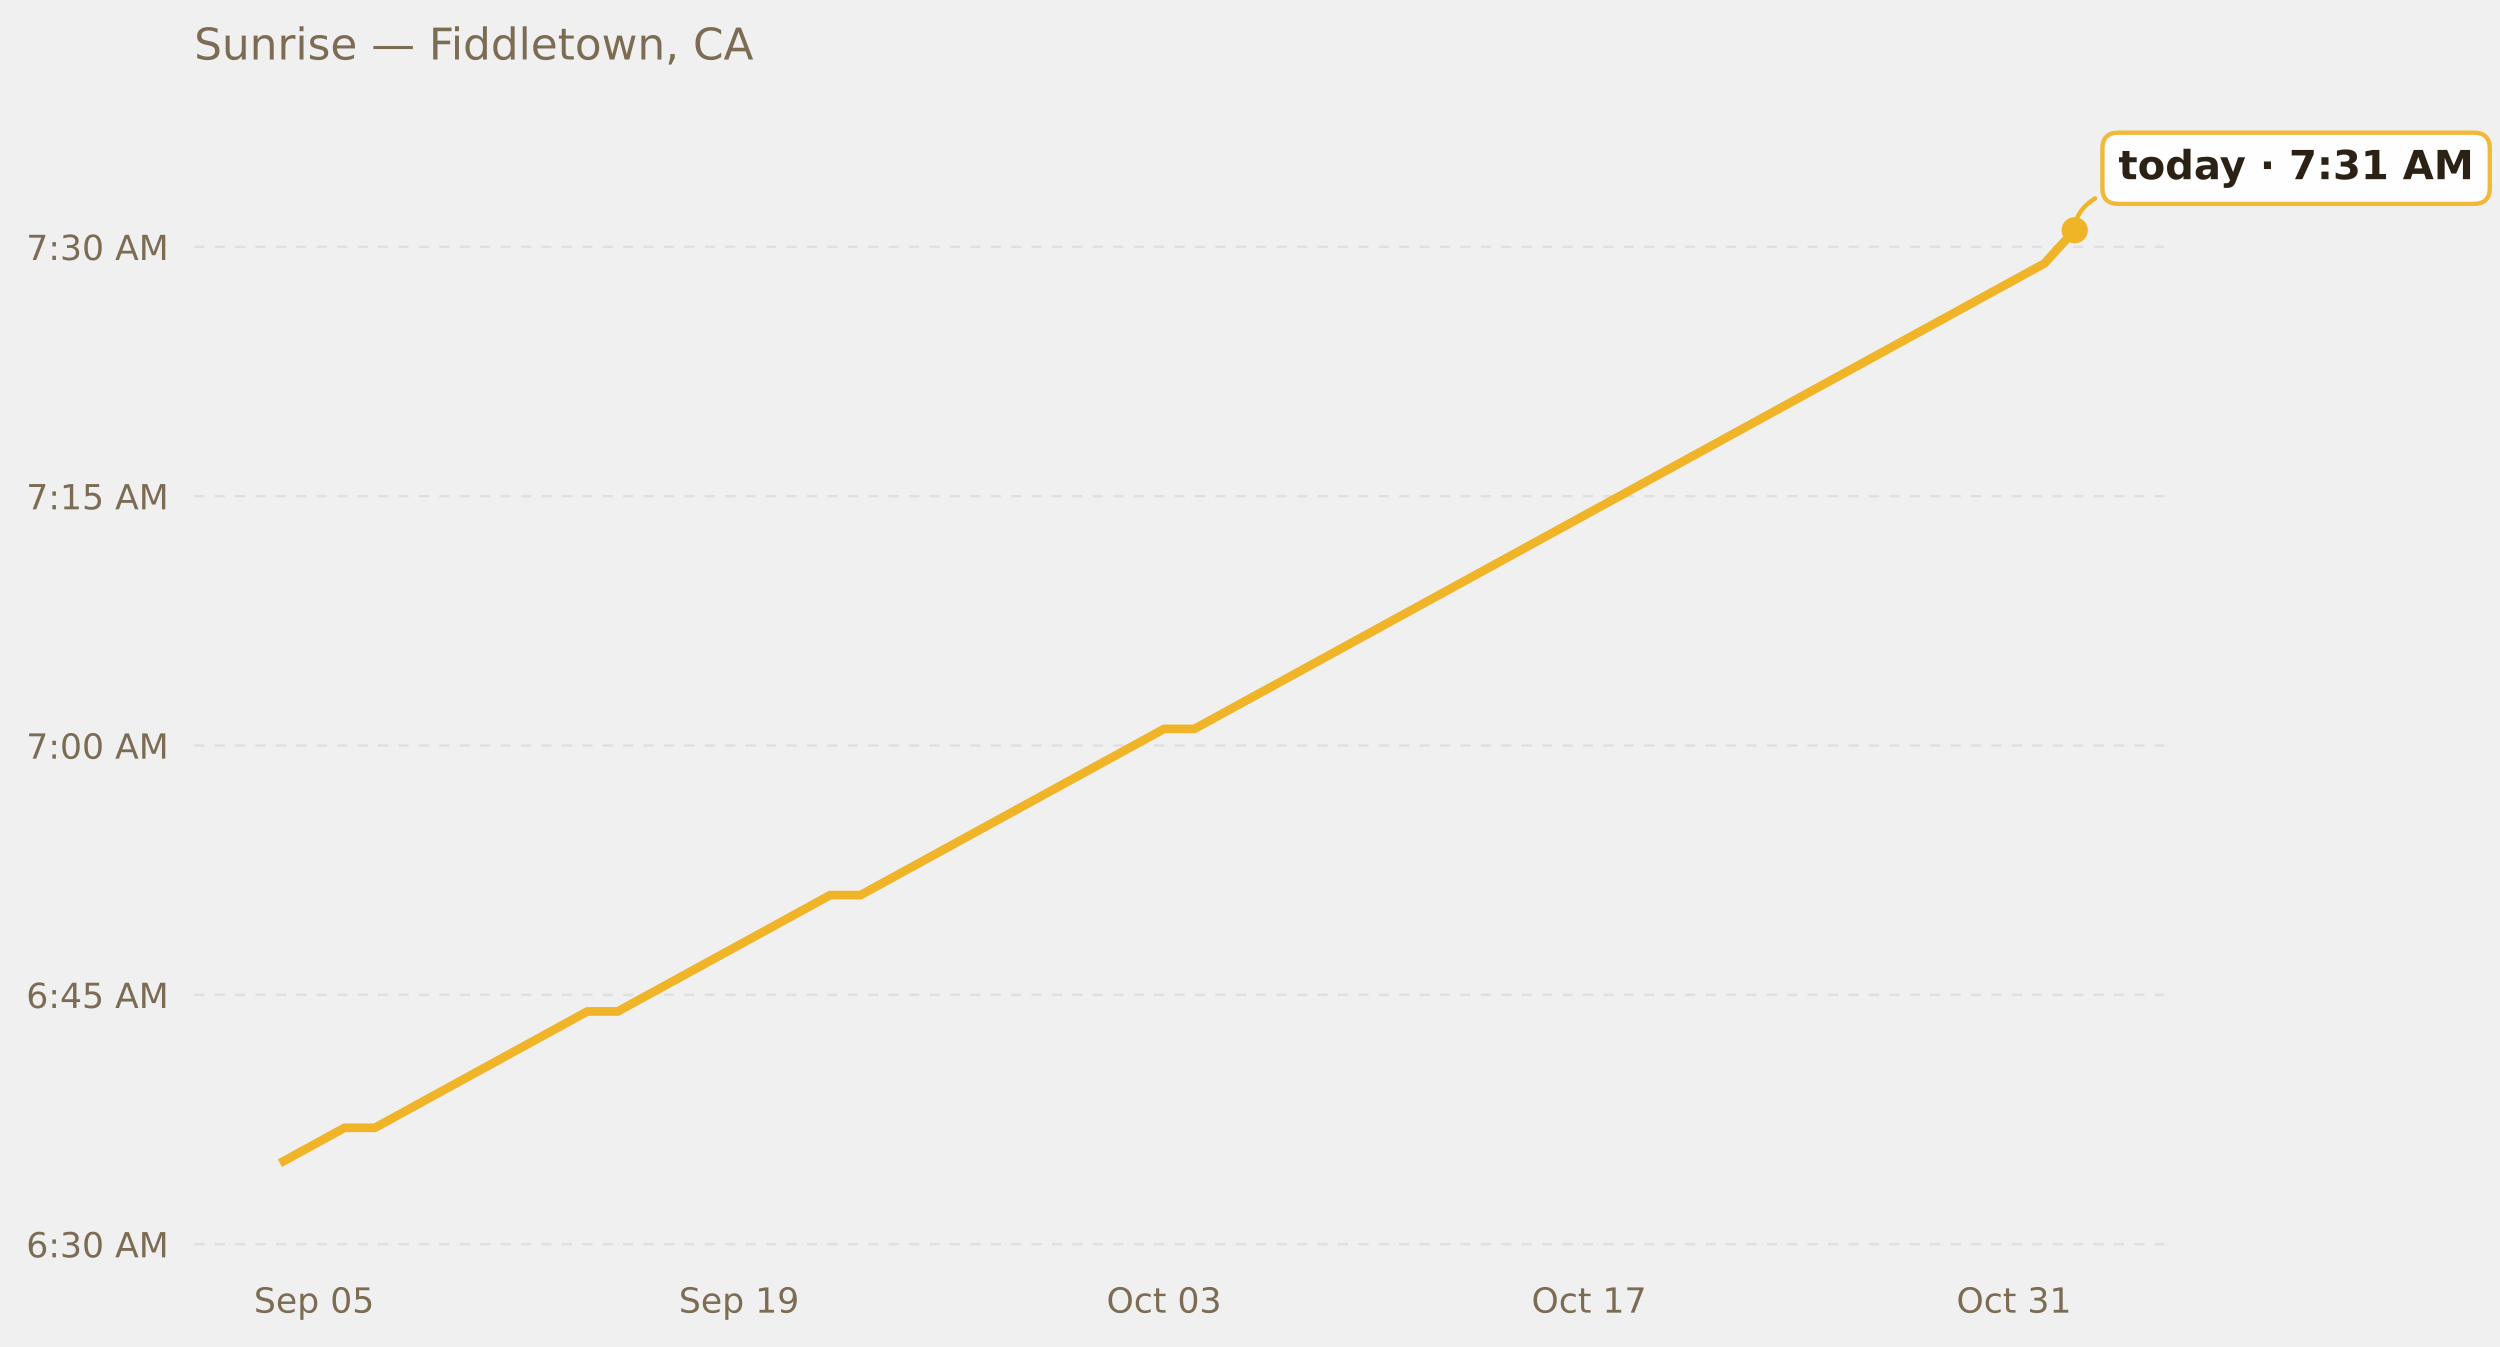
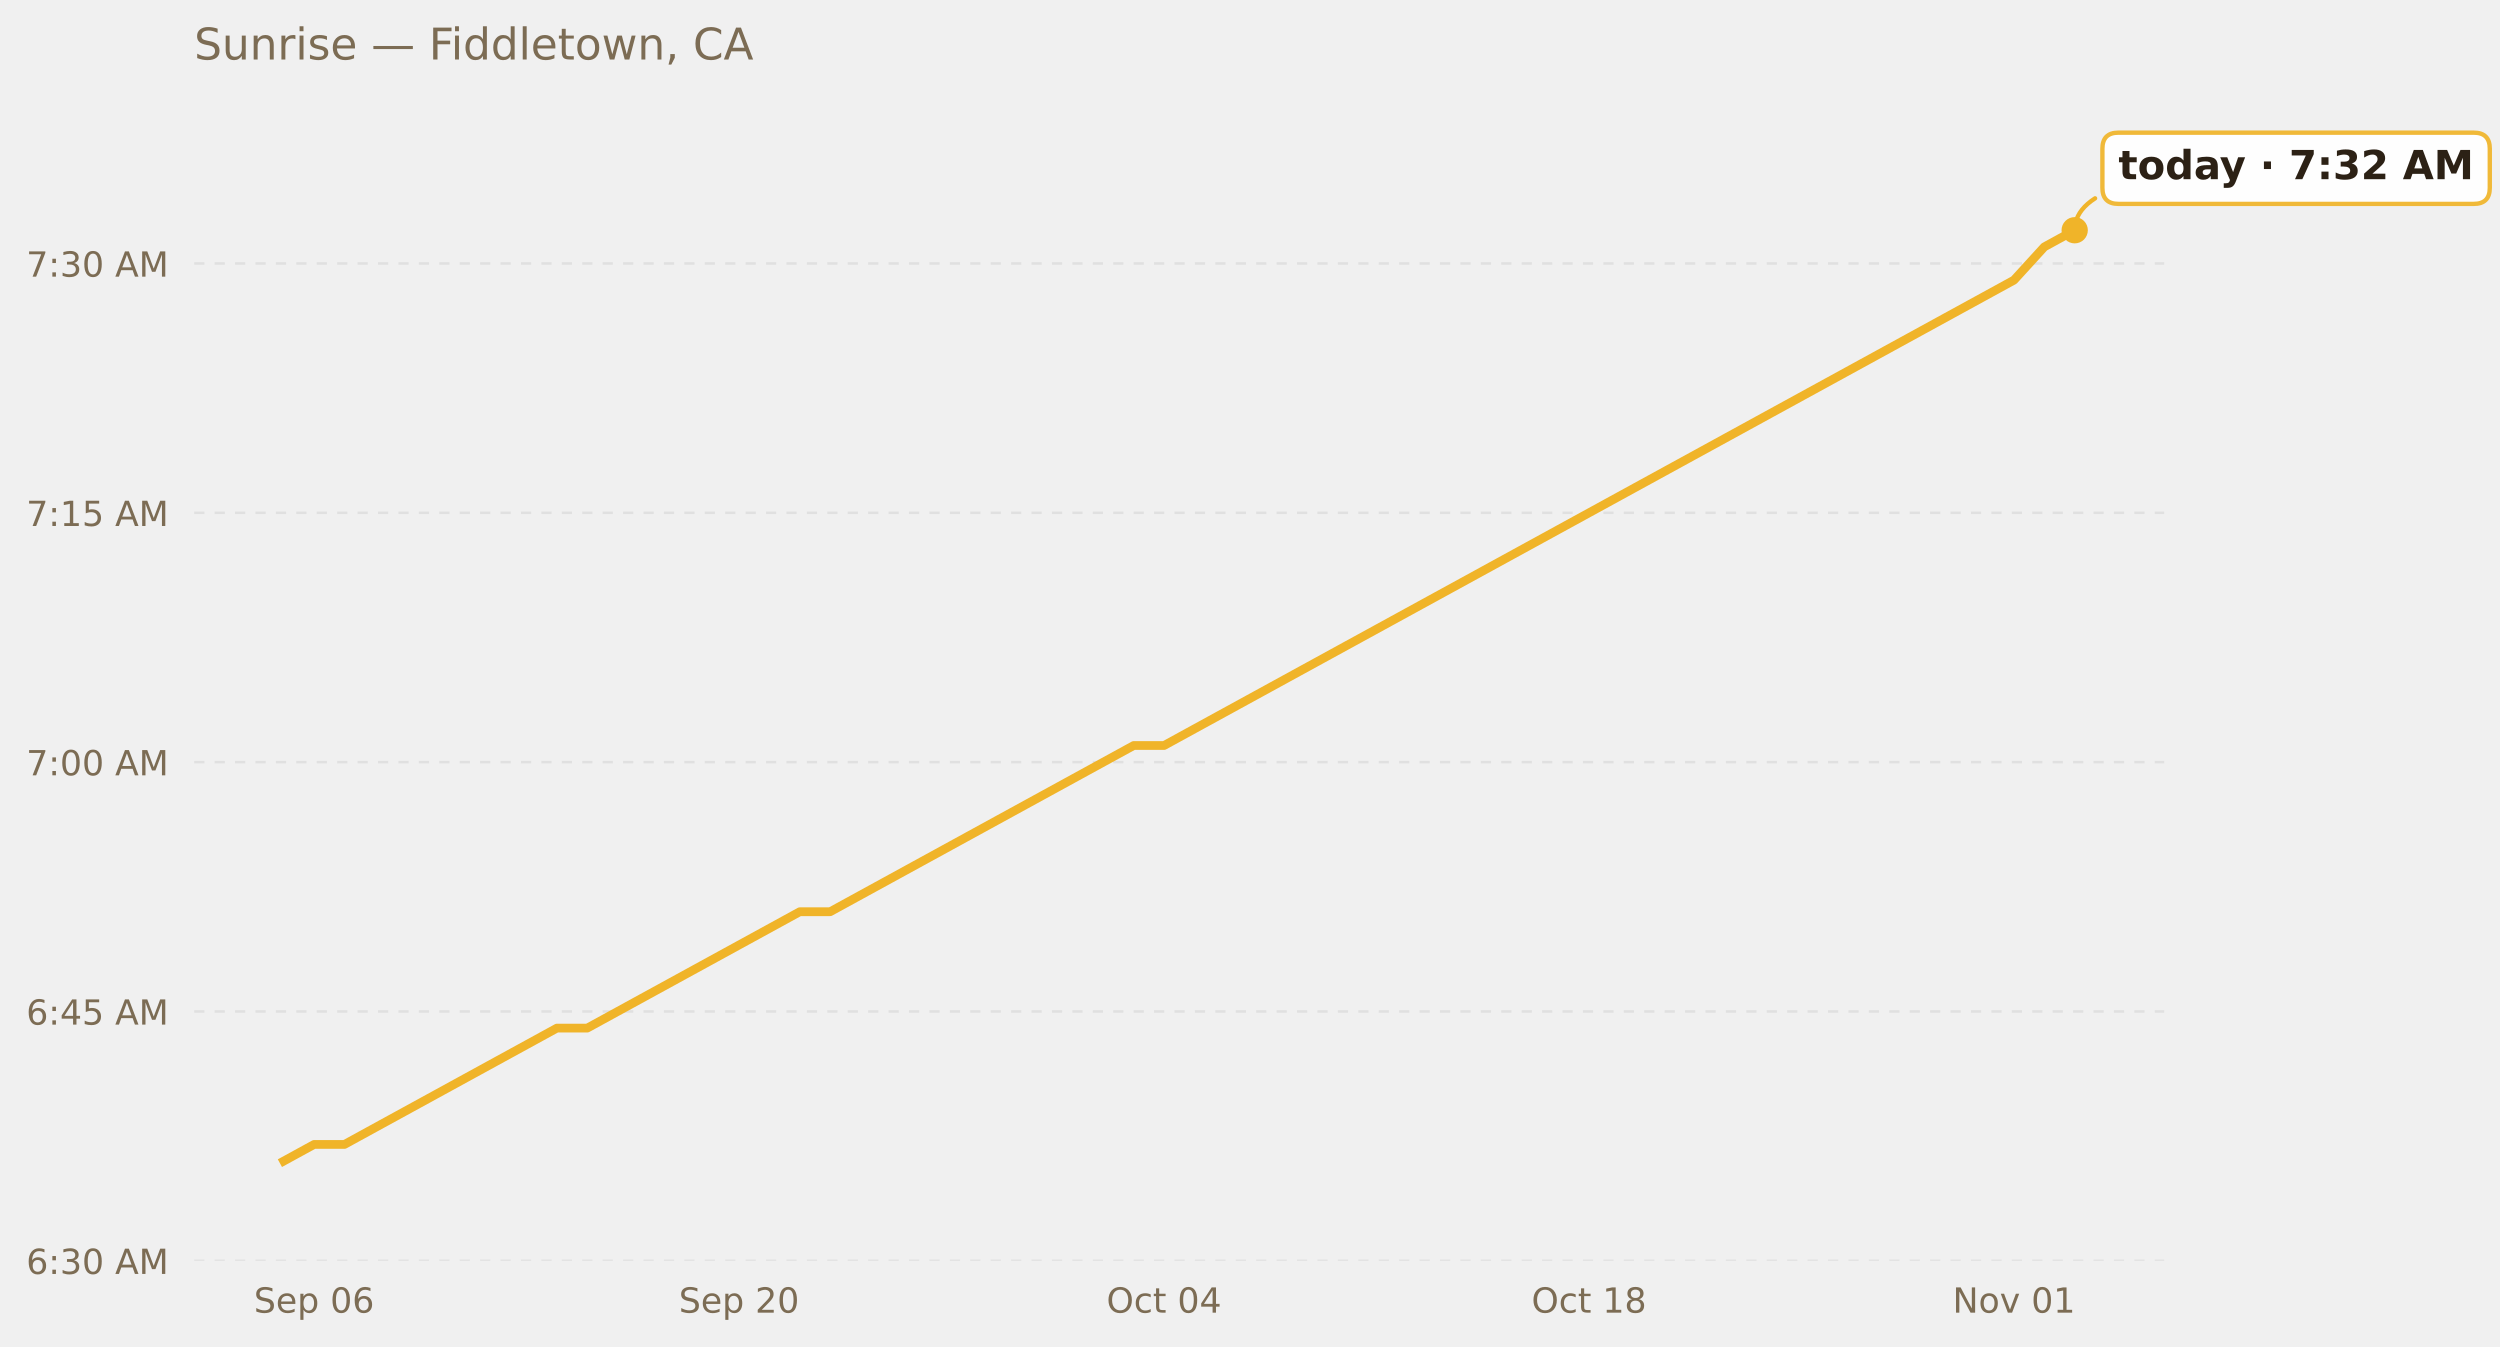
<svg xmlns="http://www.w3.org/2000/svg" xmlns:xlink="http://www.w3.org/1999/xlink" width="685.516pt" height="369.112pt" viewBox="0 0 685.516 369.112" version="1.1">
  <defs>
    <style type="text/css">*{stroke-linejoin: round; stroke-linecap: butt}</style>
  </defs>
  <g id="figure_1">
    <g id="patch_1">
      <path d="M 0 369.112  L 685.516 369.112  L 685.516 0  L 0 0  L 0 369.112  z " style="fill: none; opacity: 0" />
    </g>
    <g id="axes_1">
      <g id="patch_2">
        <path d="M 53.248 345.718  L 593.447 345.718  L 593.447 30.318  L 53.248 30.318  L 53.248 345.718  z " style="fill: none" />
      </g>
      <g id="matplotlib.axis_1">
        <g id="xtick_1">
          <g id="text_1">
            <g style="fill: #7c6c54" transform="translate(69.6183 359.9366) scale(0.095 -0.095)">
              <defs>
                <path id="DejaVuSans-53" d="M 3425 4513  L 3425 3897  Q 3066 4069 2747 4153  Q 2428 4238 2131 4238  Q 1616 4238 1336 4038  Q 1056 3838 1056 3469  Q 1056 3159 1242 3001  Q 1428 2844 1947 2747  L 2328 2669  Q 3034 2534 3370 2195  Q 3706 1856 3706 1288  Q 3706 609 3251 259  Q 2797 -91 1919 -91  Q 1588 -91 1214 -16  Q 841 59 441 206  L 441 856  Q 825 641 1194 531  Q 1563 422 1919 422  Q 2459 422 2753 634  Q 3047 847 3047 1241  Q 3047 1584 2836 1778  Q 2625 1972 2144 2069  L 1759 2144  Q 1053 2284 737 2584  Q 422 2884 422 3419  Q 422 4038 858 4394  Q 1294 4750 2059 4750  Q 2388 4750 2728 4690  Q 3069 4631 3425 4513  z " transform="scale(0.015625)" />
                <path id="DejaVuSans-65" d="M 3597 1894  L 3597 1613  L 953 1613  Q 991 1019 1311 708  Q 1631 397 2203 397  Q 2534 397 2845 478  Q 3156 559 3463 722  L 3463 178  Q 3153 47 2828 -22  Q 2503 -91 2169 -91  Q 1331 -91 842 396  Q 353 884 353 1716  Q 353 2575 817 3079  Q 1281 3584 2069 3584  Q 2775 3584 3186 3129  Q 3597 2675 3597 1894  z M 3022 2063  Q 3016 2534 2758 2815  Q 2500 3097 2075 3097  Q 1594 3097 1305 2825  Q 1016 2553 972 2059  L 3022 2063  z " transform="scale(0.015625)" />
                <path id="DejaVuSans-70" d="M 1159 525  L 1159 -1331  L 581 -1331  L 581 3500  L 1159 3500  L 1159 2969  Q 1341 3281 1617 3432  Q 1894 3584 2278 3584  Q 2916 3584 3314 3078  Q 3713 2572 3713 1747  Q 3713 922 3314 415  Q 2916 -91 2278 -91  Q 1894 -91 1617 61  Q 1341 213 1159 525  z M 3116 1747  Q 3116 2381 2855 2742  Q 2594 3103 2138 3103  Q 1681 3103 1420 2742  Q 1159 2381 1159 1747  Q 1159 1113 1420 752  Q 1681 391 2138 391  Q 2594 391 2855 752  Q 3116 1113 3116 1747  z " transform="scale(0.015625)" />
                <path id="DejaVuSans-20" transform="scale(0.015625)" />
                <path id="DejaVuSans-30" d="M 2034 4250  Q 1547 4250 1301 3770  Q 1056 3291 1056 2328  Q 1056 1369 1301 889  Q 1547 409 2034 409  Q 2525 409 2770 889  Q 3016 1369 3016 2328  Q 3016 3291 2770 3770  Q 2525 4250 2034 4250  z M 2034 4750  Q 2819 4750 3233 4129  Q 3647 3509 3647 2328  Q 3647 1150 3233 529  Q 2819 -91 2034 -91  Q 1250 -91 836 529  Q 422 1150 422 2328  Q 422 3509 836 4129  Q 1250 4750 2034 4750  z " transform="scale(0.015625)" />
-                 <path id="DejaVuSans-35" d="M 691 4666  L 3169 4666  L 3169 4134  L 1269 4134  L 1269 2991  Q 1406 3038 1543 3061  Q 1681 3084 1819 3084  Q 2600 3084 3056 2656  Q 3513 2228 3513 1497  Q 3513 744 3044 326  Q 2575 -91 1722 -91  Q 1428 -91 1123 -41  Q 819 9 494 109  L 494 744  Q 775 591 1075 516  Q 1375 441 1709 441  Q 2250 441 2565 725  Q 2881 1009 2881 1497  Q 2881 1984 2565 2268  Q 2250 2553 1709 2553  Q 1456 2553 1204 2497  Q 953 2441 691 2322  L 691 4666  z " transform="scale(0.015625)" />
+                 <path id="DejaVuSans-36" d="M 2113 2584  Q 1688 2584 1439 2293  Q 1191 2003 1191 1497  Q 1191 994 1439 701  Q 1688 409 2113 409  Q 2538 409 2786 701  Q 3034 994 3034 1497  Q 3034 2003 2786 2293  Q 2538 2584 2113 2584  z M 3366 4563  L 3366 3988  Q 3128 4100 2886 4159  Q 2644 4219 2406 4219  Q 1781 4219 1451 3797  Q 1122 3375 1075 2522  Q 1259 2794 1537 2939  Q 1816 3084 2150 3084  Q 2853 3084 3261 2657  Q 3669 2231 3669 1497  Q 3669 778 3244 343  Q 2819 -91 2113 -91  Q 1303 -91 875 529  Q 447 1150 447 2328  Q 447 3434 972 4092  Q 1497 4750 2381 4750  Q 2619 4750 2861 4703  Q 3103 4656 3366 4563  z " transform="scale(0.015625)" />
              </defs>
              <use xlink:href="#DejaVuSans-53" />
              <use xlink:href="#DejaVuSans-65" x="63.477" />
              <use xlink:href="#DejaVuSans-70" x="125" />
              <use xlink:href="#DejaVuSans-20" x="188.477" />
              <use xlink:href="#DejaVuSans-30" x="220.264" />
-               <use xlink:href="#DejaVuSans-35" x="283.887" />
+               <use xlink:href="#DejaVuSans-36" x="283.887" />
            </g>
          </g>
        </g>
        <g id="xtick_2">
          <g id="text_2">
            <g style="fill: #7c6c54" transform="translate(186.1481 359.9366) scale(0.095 -0.095)">
              <defs>
-                 <path id="DejaVuSans-31" d="M 794 531  L 1825 531  L 1825 4091  L 703 3866  L 703 4441  L 1819 4666  L 2450 4666  L 2450 531  L 3481 531  L 3481 0  L 794 0  L 794 531  z " transform="scale(0.015625)" />
-                 <path id="DejaVuSans-39" d="M 703 97  L 703 672  Q 941 559 1184 500  Q 1428 441 1663 441  Q 2288 441 2617 861  Q 2947 1281 2994 2138  Q 2813 1869 2534 1725  Q 2256 1581 1919 1581  Q 1219 1581 811 2004  Q 403 2428 403 3163  Q 403 3881 828 4315  Q 1253 4750 1959 4750  Q 2769 4750 3195 4129  Q 3622 3509 3622 2328  Q 3622 1225 3098 567  Q 2575 -91 1691 -91  Q 1453 -91 1209 -44  Q 966 3 703 97  z M 1959 2075  Q 2384 2075 2632 2365  Q 2881 2656 2881 3163  Q 2881 3666 2632 3958  Q 2384 4250 1959 4250  Q 1534 4250 1286 3958  Q 1038 3666 1038 3163  Q 1038 2656 1286 2365  Q 1534 2075 1959 2075  z " transform="scale(0.015625)" />
+                 <path id="DejaVuSans-32" d="M 1228 531  L 3431 531  L 3431 0  L 469 0  L 469 531  Q 828 903 1448 1529  Q 2069 2156 2228 2338  Q 2531 2678 2651 2914  Q 2772 3150 2772 3378  Q 2772 3750 2511 3984  Q 2250 4219 1831 4219  Q 1534 4219 1204 4116  Q 875 4013 500 3803  L 500 4441  Q 881 4594 1212 4672  Q 1544 4750 1819 4750  Q 2544 4750 2975 4387  Q 3406 4025 3406 3419  Q 3406 3131 3298 2873  Q 3191 2616 2906 2266  Q 2828 2175 2409 1742  Q 1991 1309 1228 531  z " transform="scale(0.015625)" />
              </defs>
              <use xlink:href="#DejaVuSans-53" />
              <use xlink:href="#DejaVuSans-65" x="63.477" />
              <use xlink:href="#DejaVuSans-70" x="125" />
              <use xlink:href="#DejaVuSans-20" x="188.477" />
-               <use xlink:href="#DejaVuSans-31" x="220.264" />
-               <use xlink:href="#DejaVuSans-39" x="283.887" />
+               <use xlink:href="#DejaVuSans-32" x="220.264" />
+               <use xlink:href="#DejaVuSans-30" x="283.887" />
            </g>
          </g>
        </g>
        <g id="xtick_3">
          <g id="text_3">
            <g style="fill: #7c6c54" transform="translate(303.4187 359.9366) scale(0.095 -0.095)">
              <defs>
                <path id="DejaVuSans-4f" d="M 2522 4238  Q 1834 4238 1429 3725  Q 1025 3213 1025 2328  Q 1025 1447 1429 934  Q 1834 422 2522 422  Q 3209 422 3611 934  Q 4013 1447 4013 2328  Q 4013 3213 3611 3725  Q 3209 4238 2522 4238  z M 2522 4750  Q 3503 4750 4090 4092  Q 4678 3434 4678 2328  Q 4678 1225 4090 567  Q 3503 -91 2522 -91  Q 1538 -91 948 565  Q 359 1222 359 2328  Q 359 3434 948 4092  Q 1538 4750 2522 4750  z " transform="scale(0.015625)" />
                <path id="DejaVuSans-63" d="M 3122 3366  L 3122 2828  Q 2878 2963 2633 3030  Q 2388 3097 2138 3097  Q 1578 3097 1268 2742  Q 959 2388 959 1747  Q 959 1106 1268 751  Q 1578 397 2138 397  Q 2388 397 2633 464  Q 2878 531 3122 666  L 3122 134  Q 2881 22 2623 -34  Q 2366 -91 2075 -91  Q 1284 -91 818 406  Q 353 903 353 1747  Q 353 2603 823 3093  Q 1294 3584 2113 3584  Q 2378 3584 2631 3529  Q 2884 3475 3122 3366  z " transform="scale(0.015625)" />
                <path id="DejaVuSans-74" d="M 1172 4494  L 1172 3500  L 2356 3500  L 2356 3053  L 1172 3053  L 1172 1153  Q 1172 725 1289 603  Q 1406 481 1766 481  L 2356 481  L 2356 0  L 1766 0  Q 1100 0 847 248  Q 594 497 594 1153  L 594 3053  L 172 3053  L 172 3500  L 594 3500  L 594 4494  L 1172 4494  z " transform="scale(0.015625)" />
-                 <path id="DejaVuSans-33" d="M 2597 2516  Q 3050 2419 3304 2112  Q 3559 1806 3559 1356  Q 3559 666 3084 287  Q 2609 -91 1734 -91  Q 1441 -91 1130 -33  Q 819 25 488 141  L 488 750  Q 750 597 1062 519  Q 1375 441 1716 441  Q 2309 441 2620 675  Q 2931 909 2931 1356  Q 2931 1769 2642 2001  Q 2353 2234 1838 2234  L 1294 2234  L 1294 2753  L 1863 2753  Q 2328 2753 2575 2939  Q 2822 3125 2822 3475  Q 2822 3834 2567 4026  Q 2313 4219 1838 4219  Q 1578 4219 1281 4162  Q 984 4106 628 3988  L 628 4550  Q 988 4650 1302 4700  Q 1616 4750 1894 4750  Q 2613 4750 3031 4423  Q 3450 4097 3450 3541  Q 3450 3153 3228 2886  Q 3006 2619 2597 2516  z " transform="scale(0.015625)" />
+                 <path id="DejaVuSans-34" d="M 2419 4116  L 825 1625  L 2419 1625  L 2419 4116  z M 2253 4666  L 3047 4666  L 3047 1625  L 3713 1625  L 3713 1100  L 3047 1100  L 3047 0  L 2419 0  L 2419 1100  L 313 1100  L 313 1709  L 2253 4666  z " transform="scale(0.015625)" />
              </defs>
              <use xlink:href="#DejaVuSans-4f" />
              <use xlink:href="#DejaVuSans-63" x="78.711" />
              <use xlink:href="#DejaVuSans-74" x="133.691" />
              <use xlink:href="#DejaVuSans-20" x="172.9" />
              <use xlink:href="#DejaVuSans-30" x="204.688" />
-               <use xlink:href="#DejaVuSans-33" x="268.311" />
+               <use xlink:href="#DejaVuSans-34" x="268.311" />
            </g>
          </g>
        </g>
        <g id="xtick_4">
          <g id="text_4">
            <g style="fill: #7c6c54" transform="translate(419.9486 359.9366) scale(0.095 -0.095)">
              <defs>
-                 <path id="DejaVuSans-37" d="M 525 4666  L 3525 4666  L 3525 4397  L 1831 0  L 1172 0  L 2766 4134  L 525 4134  L 525 4666  z " transform="scale(0.015625)" />
+                 <path id="DejaVuSans-31" d="M 794 531  L 1825 531  L 1825 4091  L 703 3866  L 703 4441  L 1819 4666  L 2450 4666  L 2450 531  L 3481 531  L 3481 0  L 794 0  L 794 531  z " transform="scale(0.015625)" />
+                 <path id="DejaVuSans-38" d="M 2034 2216  Q 1584 2216 1326 1975  Q 1069 1734 1069 1313  Q 1069 891 1326 650  Q 1584 409 2034 409  Q 2484 409 2743 651  Q 3003 894 3003 1313  Q 3003 1734 2745 1975  Q 2488 2216 2034 2216  z M 1403 2484  Q 997 2584 770 2862  Q 544 3141 544 3541  Q 544 4100 942 4425  Q 1341 4750 2034 4750  Q 2731 4750 3128 4425  Q 3525 4100 3525 3541  Q 3525 3141 3298 2862  Q 3072 2584 2669 2484  Q 3125 2378 3379 2068  Q 3634 1759 3634 1313  Q 3634 634 3220 271  Q 2806 -91 2034 -91  Q 1263 -91 848 271  Q 434 634 434 1313  Q 434 1759 690 2068  Q 947 2378 1403 2484  z M 1172 3481  Q 1172 3119 1398 2916  Q 1625 2713 2034 2713  Q 2441 2713 2670 2916  Q 2900 3119 2900 3481  Q 2900 3844 2670 4047  Q 2441 4250 2034 4250  Q 1625 4250 1398 4047  Q 1172 3844 1172 3481  z " transform="scale(0.015625)" />
              </defs>
              <use xlink:href="#DejaVuSans-4f" />
              <use xlink:href="#DejaVuSans-63" x="78.711" />
              <use xlink:href="#DejaVuSans-74" x="133.691" />
              <use xlink:href="#DejaVuSans-20" x="172.9" />
              <use xlink:href="#DejaVuSans-31" x="204.688" />
-               <use xlink:href="#DejaVuSans-37" x="268.311" />
+               <use xlink:href="#DejaVuSans-38" x="268.311" />
            </g>
          </g>
        </g>
        <g id="xtick_5">
          <g id="text_5">
-             <g style="fill: #7c6c54" transform="translate(536.4784 359.9366) scale(0.095 -0.095)">
-               <use xlink:href="#DejaVuSans-4f" />
-               <use xlink:href="#DejaVuSans-63" x="78.711" />
-               <use xlink:href="#DejaVuSans-74" x="133.691" />
-               <use xlink:href="#DejaVuSans-20" x="172.9" />
-               <use xlink:href="#DejaVuSans-33" x="204.688" />
-               <use xlink:href="#DejaVuSans-31" x="268.311" />
+             <g style="fill: #7c6c54" transform="translate(535.42 359.9366) scale(0.095 -0.095)">
+               <defs>
+                 <path id="DejaVuSans-4e" d="M 628 4666  L 1478 4666  L 3547 763  L 3547 4666  L 4159 4666  L 4159 0  L 3309 0  L 1241 3903  L 1241 0  L 628 0  L 628 4666  z " transform="scale(0.015625)" />
+                 <path id="DejaVuSans-6f" d="M 1959 3097  Q 1497 3097 1228 2736  Q 959 2375 959 1747  Q 959 1119 1226 758  Q 1494 397 1959 397  Q 2419 397 2687 759  Q 2956 1122 2956 1747  Q 2956 2369 2687 2733  Q 2419 3097 1959 3097  z M 1959 3584  Q 2709 3584 3137 3096  Q 3566 2609 3566 1747  Q 3566 888 3137 398  Q 2709 -91 1959 -91  Q 1206 -91 779 398  Q 353 888 353 1747  Q 353 2609 779 3096  Q 1206 3584 1959 3584  z " transform="scale(0.015625)" />
+                 <path id="DejaVuSans-76" d="M 191 3500  L 800 3500  L 1894 563  L 2988 3500  L 3597 3500  L 2284 0  L 1503 0  L 191 3500  z " transform="scale(0.015625)" />
+               </defs>
+               <use xlink:href="#DejaVuSans-4e" />
+               <use xlink:href="#DejaVuSans-6f" x="74.805" />
+               <use xlink:href="#DejaVuSans-76" x="135.986" />
+               <use xlink:href="#DejaVuSans-20" x="195.166" />
+               <use xlink:href="#DejaVuSans-30" x="226.953" />
+               <use xlink:href="#DejaVuSans-31" x="290.576" />
            </g>
          </g>
        </g>
      </g>
      <g id="matplotlib.axis_2">
        <g id="ytick_1">
          <g id="line2d_1">
-             <path d="M 53.248 341.16  L 593.447 341.16  " clip-path="url(#p142d121270)" style="fill: none; stroke-dasharray: 2.8,2.8; stroke-dashoffset: 0; stroke: #e0e0e0; stroke-width: 0.7" />
+             <path d="M 53.248 345.718  L 593.447 345.718  " clip-path="url(#p67e48b5285)" style="fill: none; stroke-dasharray: 2.8,2.8; stroke-dashoffset: 0; stroke: #e0e0e0; stroke-width: 0.7" />
          </g>
          <g id="text_6">
-             <g style="fill: #7c6c54" transform="translate(7.2 344.7696) scale(0.095 -0.095)">
-               <defs>
-                 <path id="DejaVuSans-36" d="M 2113 2584  Q 1688 2584 1439 2293  Q 1191 2003 1191 1497  Q 1191 994 1439 701  Q 1688 409 2113 409  Q 2538 409 2786 701  Q 3034 994 3034 1497  Q 3034 2003 2786 2293  Q 2538 2584 2113 2584  z M 3366 4563  L 3366 3988  Q 3128 4100 2886 4159  Q 2644 4219 2406 4219  Q 1781 4219 1451 3797  Q 1122 3375 1075 2522  Q 1259 2794 1537 2939  Q 1816 3084 2150 3084  Q 2853 3084 3261 2657  Q 3669 2231 3669 1497  Q 3669 778 3244 343  Q 2819 -91 2113 -91  Q 1303 -91 875 529  Q 447 1150 447 2328  Q 447 3434 972 4092  Q 1497 4750 2381 4750  Q 2619 4750 2861 4703  Q 3103 4656 3366 4563  z " transform="scale(0.015625)" />
+             <g style="fill: #7c6c54" transform="translate(7.2 349.3274) scale(0.095 -0.095)">
+               <defs>
                <path id="DejaVuSans-3a" d="M 750 794  L 1409 794  L 1409 0  L 750 0  L 750 794  z M 750 3309  L 1409 3309  L 1409 2516  L 750 2516  L 750 3309  z " transform="scale(0.015625)" />
+                 <path id="DejaVuSans-33" d="M 2597 2516  Q 3050 2419 3304 2112  Q 3559 1806 3559 1356  Q 3559 666 3084 287  Q 2609 -91 1734 -91  Q 1441 -91 1130 -33  Q 819 25 488 141  L 488 750  Q 750 597 1062 519  Q 1375 441 1716 441  Q 2309 441 2620 675  Q 2931 909 2931 1356  Q 2931 1769 2642 2001  Q 2353 2234 1838 2234  L 1294 2234  L 1294 2753  L 1863 2753  Q 2328 2753 2575 2939  Q 2822 3125 2822 3475  Q 2822 3834 2567 4026  Q 2313 4219 1838 4219  Q 1578 4219 1281 4162  Q 984 4106 628 3988  L 628 4550  Q 988 4650 1302 4700  Q 1616 4750 1894 4750  Q 2613 4750 3031 4423  Q 3450 4097 3450 3541  Q 3450 3153 3228 2886  Q 3006 2619 2597 2516  z " transform="scale(0.015625)" />
                <path id="DejaVuSans-41" d="M 2188 4044  L 1331 1722  L 3047 1722  L 2188 4044  z M 1831 4666  L 2547 4666  L 4325 0  L 3669 0  L 3244 1197  L 1141 1197  L 716 0  L 50 0  L 1831 4666  z " transform="scale(0.015625)" />
                <path id="DejaVuSans-4d" d="M 628 4666  L 1569 4666  L 2759 1491  L 3956 4666  L 4897 4666  L 4897 0  L 4281 0  L 4281 4097  L 3078 897  L 2444 897  L 1241 4097  L 1241 0  L 628 0  L 628 4666  z " transform="scale(0.015625)" />
              </defs>
              <use xlink:href="#DejaVuSans-36" />
              <use xlink:href="#DejaVuSans-3a" x="63.623" />
              <use xlink:href="#DejaVuSans-33" x="97.314" />
              <use xlink:href="#DejaVuSans-30" x="160.938" />
              <use xlink:href="#DejaVuSans-20" x="224.561" />
              <use xlink:href="#DejaVuSans-41" x="256.348" />
              <use xlink:href="#DejaVuSans-4d" x="324.756" />
            </g>
          </g>
        </g>
        <g id="ytick_2">
          <g id="line2d_2">
-             <path d="M 53.248 272.793  L 593.447 272.793  " clip-path="url(#p142d121270)" style="fill: none; stroke-dasharray: 2.8,2.8; stroke-dashoffset: 0; stroke: #e0e0e0; stroke-width: 0.7" />
+             <path d="M 53.248 277.351  L 593.447 277.351  " clip-path="url(#p67e48b5285)" style="fill: none; stroke-dasharray: 2.8,2.8; stroke-dashoffset: 0; stroke: #e0e0e0; stroke-width: 0.7" />
          </g>
          <g id="text_7">
-             <g style="fill: #7c6c54" transform="translate(7.2 276.4025) scale(0.095 -0.095)">
-               <defs>
-                 <path id="DejaVuSans-34" d="M 2419 4116  L 825 1625  L 2419 1625  L 2419 4116  z M 2253 4666  L 3047 4666  L 3047 1625  L 3713 1625  L 3713 1100  L 3047 1100  L 3047 0  L 2419 0  L 2419 1100  L 313 1100  L 313 1709  L 2253 4666  z " transform="scale(0.015625)" />
+             <g style="fill: #7c6c54" transform="translate(7.2 280.9603) scale(0.095 -0.095)">
+               <defs>
+                 <path id="DejaVuSans-35" d="M 691 4666  L 3169 4666  L 3169 4134  L 1269 4134  L 1269 2991  Q 1406 3038 1543 3061  Q 1681 3084 1819 3084  Q 2600 3084 3056 2656  Q 3513 2228 3513 1497  Q 3513 744 3044 326  Q 2575 -91 1722 -91  Q 1428 -91 1123 -41  Q 819 9 494 109  L 494 744  Q 775 591 1075 516  Q 1375 441 1709 441  Q 2250 441 2565 725  Q 2881 1009 2881 1497  Q 2881 1984 2565 2268  Q 2250 2553 1709 2553  Q 1456 2553 1204 2497  Q 953 2441 691 2322  L 691 4666  z " transform="scale(0.015625)" />
              </defs>
              <use xlink:href="#DejaVuSans-36" />
              <use xlink:href="#DejaVuSans-3a" x="63.623" />
              <use xlink:href="#DejaVuSans-34" x="97.314" />
              <use xlink:href="#DejaVuSans-35" x="160.938" />
              <use xlink:href="#DejaVuSans-20" x="224.561" />
              <use xlink:href="#DejaVuSans-41" x="256.348" />
              <use xlink:href="#DejaVuSans-4d" x="324.756" />
            </g>
          </g>
        </g>
        <g id="ytick_3">
          <g id="line2d_3">
-             <path d="M 53.248 204.426  L 593.447 204.426  " clip-path="url(#p142d121270)" style="fill: none; stroke-dasharray: 2.8,2.8; stroke-dashoffset: 0; stroke: #e0e0e0; stroke-width: 0.7" />
+             <path d="M 53.248 208.984  L 593.447 208.984  " clip-path="url(#p67e48b5285)" style="fill: none; stroke-dasharray: 2.8,2.8; stroke-dashoffset: 0; stroke: #e0e0e0; stroke-width: 0.7" />
          </g>
          <g id="text_8">
-             <g style="fill: #7c6c54" transform="translate(7.2 208.0355) scale(0.095 -0.095)">
+             <g style="fill: #7c6c54" transform="translate(7.2 212.5933) scale(0.095 -0.095)">
+               <defs>
+                 <path id="DejaVuSans-37" d="M 525 4666  L 3525 4666  L 3525 4397  L 1831 0  L 1172 0  L 2766 4134  L 525 4134  L 525 4666  z " transform="scale(0.015625)" />
+               </defs>
              <use xlink:href="#DejaVuSans-37" />
              <use xlink:href="#DejaVuSans-3a" x="63.623" />
              <use xlink:href="#DejaVuSans-30" x="97.314" />
              <use xlink:href="#DejaVuSans-30" x="160.938" />
              <use xlink:href="#DejaVuSans-20" x="224.561" />
              <use xlink:href="#DejaVuSans-41" x="256.348" />
              <use xlink:href="#DejaVuSans-4d" x="324.756" />
            </g>
          </g>
        </g>
        <g id="ytick_4">
          <g id="line2d_4">
-             <path d="M 53.248 136.059  L 593.447 136.059  " clip-path="url(#p142d121270)" style="fill: none; stroke-dasharray: 2.8,2.8; stroke-dashoffset: 0; stroke: #e0e0e0; stroke-width: 0.7" />
+             <path d="M 53.248 140.617  L 593.447 140.617  " clip-path="url(#p67e48b5285)" style="fill: none; stroke-dasharray: 2.8,2.8; stroke-dashoffset: 0; stroke: #e0e0e0; stroke-width: 0.7" />
          </g>
          <g id="text_9">
-             <g style="fill: #7c6c54" transform="translate(7.2 139.6684) scale(0.095 -0.095)">
+             <g style="fill: #7c6c54" transform="translate(7.2 144.2262) scale(0.095 -0.095)">
              <use xlink:href="#DejaVuSans-37" />
              <use xlink:href="#DejaVuSans-3a" x="63.623" />
              <use xlink:href="#DejaVuSans-31" x="97.314" />
              <use xlink:href="#DejaVuSans-35" x="160.938" />
              <use xlink:href="#DejaVuSans-20" x="224.561" />
              <use xlink:href="#DejaVuSans-41" x="256.348" />
              <use xlink:href="#DejaVuSans-4d" x="324.756" />
            </g>
          </g>
        </g>
        <g id="ytick_5">
          <g id="line2d_5">
-             <path d="M 53.248 67.692  L 593.447 67.692  " clip-path="url(#p142d121270)" style="fill: none; stroke-dasharray: 2.8,2.8; stroke-dashoffset: 0; stroke: #e0e0e0; stroke-width: 0.7" />
+             <path d="M 53.248 72.25  L 593.447 72.25  " clip-path="url(#p67e48b5285)" style="fill: none; stroke-dasharray: 2.8,2.8; stroke-dashoffset: 0; stroke: #e0e0e0; stroke-width: 0.7" />
          </g>
          <g id="text_10">
-             <g style="fill: #7c6c54" transform="translate(7.2 71.30137) scale(0.095 -0.095)">
+             <g style="fill: #7c6c54" transform="translate(7.2 75.85917) scale(0.095 -0.095)">
              <use xlink:href="#DejaVuSans-37" />
              <use xlink:href="#DejaVuSans-3a" x="63.623" />
              <use xlink:href="#DejaVuSans-33" x="97.314" />
              <use xlink:href="#DejaVuSans-30" x="160.938" />
              <use xlink:href="#DejaVuSans-20" x="224.561" />
              <use xlink:href="#DejaVuSans-41" x="256.348" />
              <use xlink:href="#DejaVuSans-4d" x="324.756" />
            </g>
          </g>
        </g>
      </g>
      <g id="line2d_6">
-         <path d="M 77.802 318.371  L 86.126 313.814  L 94.45 309.256  L 102.773 309.256  L 111.097 304.698  L 119.42 300.14  L 127.744 295.582  L 136.067 291.024  L 144.391 286.467  L 152.715 281.909  L 161.038 277.351  L 169.362 277.351  L 177.685 272.793  L 186.009 268.235  L 194.332 263.678  L 202.656 259.12  L 210.979 254.562  L 219.303 250.004  L 227.627 245.446  L 235.95 245.446  L 244.274 240.889  L 252.597 236.331  L 260.921 231.773  L 269.244 227.215  L 277.568 222.657  L 285.891 218.1  L 294.215 213.542  L 302.539 208.984  L 310.862 204.426  L 319.186 199.868  L 327.509 199.868  L 335.833 195.311  L 344.156 190.753  L 352.48 186.195  L 360.804 181.637  L 369.127 177.079  L 377.451 172.522  L 385.774 167.964  L 394.098 163.406  L 402.421 158.848  L 410.745 154.29  L 419.068 149.733  L 427.392 145.175  L 435.716 140.617  L 444.039 136.059  L 452.363 131.501  L 460.686 126.944  L 469.01 122.386  L 477.333 117.828  L 485.657 113.27  L 493.981 108.712  L 502.304 104.155  L 510.628 99.597  L 518.951 95.039  L 527.275 90.481  L 535.598 85.923  L 543.922 81.366  L 552.245 76.808  L 560.569 72.25  L 568.893 63.134  " clip-path="url(#p142d121270)" style="fill: none; stroke: #f0b429; stroke-width: 2.4; stroke-linecap: square" />
+         <path d="M 77.802 318.371  L 86.126 313.814  L 94.45 313.814  L 102.773 309.256  L 111.097 304.698  L 119.42 300.14  L 127.744 295.582  L 136.067 291.024  L 144.391 286.467  L 152.715 281.909  L 161.038 281.909  L 169.362 277.351  L 177.685 272.793  L 186.009 268.235  L 194.332 263.678  L 202.656 259.12  L 210.979 254.562  L 219.303 250.004  L 227.627 250.004  L 235.95 245.446  L 244.274 240.889  L 252.597 236.331  L 260.921 231.773  L 269.244 227.215  L 277.568 222.657  L 285.891 218.1  L 294.215 213.542  L 302.539 208.984  L 310.862 204.426  L 319.186 204.426  L 327.509 199.868  L 335.833 195.311  L 344.156 190.753  L 352.48 186.195  L 360.804 181.637  L 369.127 177.079  L 377.451 172.522  L 385.774 167.964  L 394.098 163.406  L 402.421 158.848  L 410.745 154.29  L 419.068 149.733  L 427.392 145.175  L 435.716 140.617  L 444.039 136.059  L 452.363 131.501  L 460.686 126.944  L 469.01 122.386  L 477.333 117.828  L 485.657 113.27  L 493.981 108.712  L 502.304 104.155  L 510.628 99.597  L 518.951 95.039  L 527.275 90.481  L 535.598 85.923  L 543.922 81.366  L 552.245 76.808  L 560.569 67.692  L 568.893 63.134  " clip-path="url(#p67e48b5285)" style="fill: none; stroke: #f0b429; stroke-width: 2.4; stroke-linecap: square" />
      </g>
      <g id="patch_3">
        <path d="M 574.481 54.387  Q 570.003 57.265 569.113 61.147  " style="fill: none; stroke: #f0b429; stroke-width: 1.2; stroke-linecap: round" />
      </g>
      <g id="text_11">
        <g id="patch_4">
          <path d="M 580.893 55.908  L 678.316 55.908  Q 682.716 55.908 682.716 51.508  L 682.716 40.776  Q 682.716 36.376 678.316 36.376  L 580.893 36.376  Q 576.493 36.376 576.493 40.776  L 576.493 51.508  Q 576.493 55.908 580.893 55.908  z " style="fill: #ffffff; opacity: 0.92; stroke: #f0b429; stroke-width: 1.2; stroke-linejoin: miter" />
        </g>
        <g style="fill: #2c2115" transform="translate(580.8926 49.13431) scale(0.11 -0.11)">
          <defs>
            <path id="DejaVuSans-Bold-74" d="M 1759 4494  L 1759 3500  L 2913 3500  L 2913 2700  L 1759 2700  L 1759 1216  Q 1759 972 1856 886  Q 1953 800 2241 800  L 2816 800  L 2816 0  L 1856 0  Q 1194 0 917 276  Q 641 553 641 1216  L 641 2700  L 84 2700  L 84 3500  L 641 3500  L 641 4494  L 1759 4494  z " transform="scale(0.015625)" />
            <path id="DejaVuSans-Bold-6f" d="M 2203 2784  Q 1831 2784 1636 2517  Q 1441 2250 1441 1747  Q 1441 1244 1636 976  Q 1831 709 2203 709  Q 2569 709 2762 976  Q 2956 1244 2956 1747  Q 2956 2250 2762 2517  Q 2569 2784 2203 2784  z M 2203 3584  Q 3106 3584 3614 3096  Q 4122 2609 4122 1747  Q 4122 884 3614 396  Q 3106 -91 2203 -91  Q 1297 -91 786 396  Q 275 884 275 1747  Q 275 2609 786 3096  Q 1297 3584 2203 3584  z " transform="scale(0.015625)" />
            <path id="DejaVuSans-Bold-64" d="M 2919 2988  L 2919 4863  L 4044 4863  L 4044 0  L 2919 0  L 2919 506  Q 2688 197 2409 53  Q 2131 -91 1766 -91  Q 1119 -91 703 423  Q 288 938 288 1747  Q 288 2556 703 3070  Q 1119 3584 1766 3584  Q 2128 3584 2408 3439  Q 2688 3294 2919 2988  z M 2181 722  Q 2541 722 2730 984  Q 2919 1247 2919 1747  Q 2919 2247 2730 2509  Q 2541 2772 2181 2772  Q 1825 2772 1636 2509  Q 1447 2247 1447 1747  Q 1447 1247 1636 984  Q 1825 722 2181 722  z " transform="scale(0.015625)" />
            <path id="DejaVuSans-Bold-61" d="M 2106 1575  Q 1756 1575 1579 1456  Q 1403 1338 1403 1106  Q 1403 894 1545 773  Q 1688 653 1941 653  Q 2256 653 2472 879  Q 2688 1106 2688 1447  L 2688 1575  L 2106 1575  z M 3816 1997  L 3816 0  L 2688 0  L 2688 519  Q 2463 200 2181 54  Q 1900 -91 1497 -91  Q 953 -91 614 226  Q 275 544 275 1050  Q 275 1666 698 1953  Q 1122 2241 2028 2241  L 2688 2241  L 2688 2328  Q 2688 2594 2478 2717  Q 2269 2841 1825 2841  Q 1466 2841 1156 2769  Q 847 2697 581 2553  L 581 3406  Q 941 3494 1303 3539  Q 1666 3584 2028 3584  Q 2975 3584 3395 3211  Q 3816 2838 3816 1997  z " transform="scale(0.015625)" />
            <path id="DejaVuSans-Bold-79" d="M 78 3500  L 1197 3500  L 2138 1125  L 2938 3500  L 4056 3500  L 2584 -331  Q 2363 -916 2067 -1148  Q 1772 -1381 1288 -1381  L 641 -1381  L 641 -647  L 991 -647  Q 1275 -647 1404 -556  Q 1534 -466 1606 -231  L 1638 -134  L 78 3500  z " transform="scale(0.015625)" />
            <path id="DejaVuSans-Bold-20" transform="scale(0.015625)" />
            <path id="DejaVuSans-Bold-b7" d="M 653 2828  L 1778 2828  L 1778 1619  L 653 1619  L 653 2828  z " transform="scale(0.015625)" />
            <path id="DejaVuSans-Bold-37" d="M 428 4666  L 3944 4666  L 3944 3988  L 2125 0  L 953 0  L 2675 3781  L 428 3781  L 428 4666  z " transform="scale(0.015625)" />
            <path id="DejaVuSans-Bold-3a" d="M 716 3500  L 1844 3500  L 1844 2291  L 716 2291  L 716 3500  z M 716 1209  L 1844 1209  L 1844 0  L 716 0  L 716 1209  z " transform="scale(0.015625)" />
            <path id="DejaVuSans-Bold-33" d="M 2981 2516  Q 3453 2394 3698 2092  Q 3944 1791 3944 1325  Q 3944 631 3412 270  Q 2881 -91 1863 -91  Q 1503 -91 1142 -33  Q 781 25 428 141  L 428 1069  Q 766 900 1098 814  Q 1431 728 1753 728  Q 2231 728 2486 893  Q 2741 1059 2741 1369  Q 2741 1688 2480 1852  Q 2219 2016 1709 2016  L 1228 2016  L 1228 2791  L 1734 2791  Q 2188 2791 2409 2933  Q 2631 3075 2631 3366  Q 2631 3634 2415 3781  Q 2200 3928 1806 3928  Q 1516 3928 1219 3862  Q 922 3797 628 3669  L 628 4550  Q 984 4650 1334 4700  Q 1684 4750 2022 4750  Q 2931 4750 3382 4451  Q 3834 4153 3834 3553  Q 3834 3144 3618 2883  Q 3403 2622 2981 2516  z " transform="scale(0.015625)" />
-             <path id="DejaVuSans-Bold-31" d="M 750 831  L 1813 831  L 1813 3847  L 722 3622  L 722 4441  L 1806 4666  L 2950 4666  L 2950 831  L 4013 831  L 4013 0  L 750 0  L 750 831  z " transform="scale(0.015625)" />
+             <path id="DejaVuSans-Bold-32" d="M 1844 884  L 3897 884  L 3897 0  L 506 0  L 506 884  L 2209 2388  Q 2438 2594 2547 2791  Q 2656 2988 2656 3200  Q 2656 3528 2436 3728  Q 2216 3928 1850 3928  Q 1569 3928 1234 3808  Q 900 3688 519 3450  L 519 4475  Q 925 4609 1322 4679  Q 1719 4750 2100 4750  Q 2938 4750 3402 4381  Q 3866 4013 3866 3353  Q 3866 2972 3669 2642  Q 3472 2313 2841 1759  L 1844 884  z " transform="scale(0.015625)" />
            <path id="DejaVuSans-Bold-41" d="M 3419 850  L 1538 850  L 1241 0  L 31 0  L 1759 4666  L 3194 4666  L 4922 0  L 3713 0  L 3419 850  z M 1838 1716  L 3116 1716  L 2478 3572  L 1838 1716  z " transform="scale(0.015625)" />
            <path id="DejaVuSans-Bold-4d" d="M 588 4666  L 2119 4666  L 3181 2169  L 4250 4666  L 5778 4666  L 5778 0  L 4641 0  L 4641 3413  L 3566 897  L 2803 897  L 1728 3413  L 1728 0  L 588 0  L 588 4666  z " transform="scale(0.015625)" />
          </defs>
          <use xlink:href="#DejaVuSans-Bold-74" />
          <use xlink:href="#DejaVuSans-Bold-6f" x="47.803" />
          <use xlink:href="#DejaVuSans-Bold-64" x="116.504" />
          <use xlink:href="#DejaVuSans-Bold-61" x="188.086" />
          <use xlink:href="#DejaVuSans-Bold-79" x="252.441" />
          <use xlink:href="#DejaVuSans-Bold-20" x="317.627" />
          <use xlink:href="#DejaVuSans-Bold-b7" x="352.441" />
          <use xlink:href="#DejaVuSans-Bold-20" x="390.43" />
          <use xlink:href="#DejaVuSans-Bold-37" x="425.244" />
          <use xlink:href="#DejaVuSans-Bold-3a" x="494.824" />
          <use xlink:href="#DejaVuSans-Bold-33" x="534.814" />
-           <use xlink:href="#DejaVuSans-Bold-31" x="604.395" />
+           <use xlink:href="#DejaVuSans-Bold-32" x="604.395" />
          <use xlink:href="#DejaVuSans-Bold-20" x="673.975" />
          <use xlink:href="#DejaVuSans-Bold-41" x="708.789" />
          <use xlink:href="#DejaVuSans-Bold-4d" x="786.182" />
        </g>
      </g>
      <g id="text_12">
        <g style="fill: #7c6c54" transform="translate(53.24797 16.31812) scale(0.12 -0.12)">
          <defs>
            <path id="DejaVuSans-75" d="M 544 1381  L 544 3500  L 1119 3500  L 1119 1403  Q 1119 906 1312 657  Q 1506 409 1894 409  Q 2359 409 2629 706  Q 2900 1003 2900 1516  L 2900 3500  L 3475 3500  L 3475 0  L 2900 0  L 2900 538  Q 2691 219 2414 64  Q 2138 -91 1772 -91  Q 1169 -91 856 284  Q 544 659 544 1381  z M 1991 3584  L 1991 3584  z " transform="scale(0.015625)" />
            <path id="DejaVuSans-6e" d="M 3513 2113  L 3513 0  L 2938 0  L 2938 2094  Q 2938 2591 2744 2837  Q 2550 3084 2163 3084  Q 1697 3084 1428 2787  Q 1159 2491 1159 1978  L 1159 0  L 581 0  L 581 3500  L 1159 3500  L 1159 2956  Q 1366 3272 1645 3428  Q 1925 3584 2291 3584  Q 2894 3584 3203 3211  Q 3513 2838 3513 2113  z " transform="scale(0.015625)" />
            <path id="DejaVuSans-72" d="M 2631 2963  Q 2534 3019 2420 3045  Q 2306 3072 2169 3072  Q 1681 3072 1420 2755  Q 1159 2438 1159 1844  L 1159 0  L 581 0  L 581 3500  L 1159 3500  L 1159 2956  Q 1341 3275 1631 3429  Q 1922 3584 2338 3584  Q 2397 3584 2469 3576  Q 2541 3569 2628 3553  L 2631 2963  z " transform="scale(0.015625)" />
            <path id="DejaVuSans-69" d="M 603 3500  L 1178 3500  L 1178 0  L 603 0  L 603 3500  z M 603 4863  L 1178 4863  L 1178 4134  L 603 4134  L 603 4863  z " transform="scale(0.015625)" />
            <path id="DejaVuSans-73" d="M 2834 3397  L 2834 2853  Q 2591 2978 2328 3040  Q 2066 3103 1784 3103  Q 1356 3103 1142 2972  Q 928 2841 928 2578  Q 928 2378 1081 2264  Q 1234 2150 1697 2047  L 1894 2003  Q 2506 1872 2764 1633  Q 3022 1394 3022 966  Q 3022 478 2636 193  Q 2250 -91 1575 -91  Q 1294 -91 989 -36  Q 684 19 347 128  L 347 722  Q 666 556 975 473  Q 1284 391 1588 391  Q 1994 391 2212 530  Q 2431 669 2431 922  Q 2431 1156 2273 1281  Q 2116 1406 1581 1522  L 1381 1569  Q 847 1681 609 1914  Q 372 2147 372 2553  Q 372 3047 722 3315  Q 1072 3584 1716 3584  Q 2034 3584 2315 3537  Q 2597 3491 2834 3397  z " transform="scale(0.015625)" />
            <path id="DejaVuSans-2014" d="M 313 1978  L 6088 1978  L 6088 1528  L 313 1528  L 313 1978  z " transform="scale(0.015625)" />
            <path id="DejaVuSans-46" d="M 628 4666  L 3309 4666  L 3309 4134  L 1259 4134  L 1259 2759  L 3109 2759  L 3109 2228  L 1259 2228  L 1259 0  L 628 0  L 628 4666  z " transform="scale(0.015625)" />
            <path id="DejaVuSans-64" d="M 2906 2969  L 2906 4863  L 3481 4863  L 3481 0  L 2906 0  L 2906 525  Q 2725 213 2448 61  Q 2172 -91 1784 -91  Q 1150 -91 751 415  Q 353 922 353 1747  Q 353 2572 751 3078  Q 1150 3584 1784 3584  Q 2172 3584 2448 3432  Q 2725 3281 2906 2969  z M 947 1747  Q 947 1113 1208 752  Q 1469 391 1925 391  Q 2381 391 2643 752  Q 2906 1113 2906 1747  Q 2906 2381 2643 2742  Q 2381 3103 1925 3103  Q 1469 3103 1208 2742  Q 947 2381 947 1747  z " transform="scale(0.015625)" />
            <path id="DejaVuSans-6c" d="M 603 4863  L 1178 4863  L 1178 0  L 603 0  L 603 4863  z " transform="scale(0.015625)" />
-             <path id="DejaVuSans-6f" d="M 1959 3097  Q 1497 3097 1228 2736  Q 959 2375 959 1747  Q 959 1119 1226 758  Q 1494 397 1959 397  Q 2419 397 2687 759  Q 2956 1122 2956 1747  Q 2956 2369 2687 2733  Q 2419 3097 1959 3097  z M 1959 3584  Q 2709 3584 3137 3096  Q 3566 2609 3566 1747  Q 3566 888 3137 398  Q 2709 -91 1959 -91  Q 1206 -91 779 398  Q 353 888 353 1747  Q 353 2609 779 3096  Q 1206 3584 1959 3584  z " transform="scale(0.015625)" />
            <path id="DejaVuSans-77" d="M 269 3500  L 844 3500  L 1563 769  L 2278 3500  L 2956 3500  L 3675 769  L 4391 3500  L 4966 3500  L 4050 0  L 3372 0  L 2619 2869  L 1863 0  L 1184 0  L 269 3500  z " transform="scale(0.015625)" />
            <path id="DejaVuSans-2c" d="M 750 794  L 1409 794  L 1409 256  L 897 -744  L 494 -744  L 750 256  L 750 794  z " transform="scale(0.015625)" />
            <path id="DejaVuSans-43" d="M 4122 4306  L 4122 3641  Q 3803 3938 3442 4084  Q 3081 4231 2675 4231  Q 1875 4231 1450 3742  Q 1025 3253 1025 2328  Q 1025 1406 1450 917  Q 1875 428 2675 428  Q 3081 428 3442 575  Q 3803 722 4122 1019  L 4122 359  Q 3791 134 3420 21  Q 3050 -91 2638 -91  Q 1578 -91 968 557  Q 359 1206 359 2328  Q 359 3453 968 4101  Q 1578 4750 2638 4750  Q 3056 4750 3426 4639  Q 3797 4528 4122 4306  z " transform="scale(0.015625)" />
          </defs>
          <use xlink:href="#DejaVuSans-53" />
          <use xlink:href="#DejaVuSans-75" x="63.477" />
          <use xlink:href="#DejaVuSans-6e" x="126.855" />
          <use xlink:href="#DejaVuSans-72" x="190.234" />
          <use xlink:href="#DejaVuSans-69" x="231.348" />
          <use xlink:href="#DejaVuSans-73" x="259.131" />
          <use xlink:href="#DejaVuSans-65" x="311.23" />
          <use xlink:href="#DejaVuSans-20" x="372.754" />
          <use xlink:href="#DejaVuSans-2014" x="404.541" />
          <use xlink:href="#DejaVuSans-20" x="504.541" />
          <use xlink:href="#DejaVuSans-46" x="536.328" />
          <use xlink:href="#DejaVuSans-69" x="586.598" />
          <use xlink:href="#DejaVuSans-64" x="614.381" />
          <use xlink:href="#DejaVuSans-64" x="677.857" />
          <use xlink:href="#DejaVuSans-6c" x="741.334" />
          <use xlink:href="#DejaVuSans-65" x="769.117" />
          <use xlink:href="#DejaVuSans-74" x="830.641" />
          <use xlink:href="#DejaVuSans-6f" x="869.85" />
          <use xlink:href="#DejaVuSans-77" x="931.031" />
          <use xlink:href="#DejaVuSans-6e" x="1012.818" />
          <use xlink:href="#DejaVuSans-2c" x="1076.197" />
          <use xlink:href="#DejaVuSans-20" x="1107.984" />
          <use xlink:href="#DejaVuSans-43" x="1139.771" />
          <use xlink:href="#DejaVuSans-41" x="1209.596" />
        </g>
      </g>
      <g id="PathCollection_1">
        <defs>
-           <path id="m4f3897e13c" d="M 0 3.606  C 0.956 3.606 1.873 3.226 2.55 2.55  C 3.226 1.873 3.606 0.956 3.606 0  C 3.606 -0.956 3.226 -1.873 2.55 -2.55  C 1.873 -3.226 0.956 -3.606 0 -3.606  C -0.956 -3.606 -1.873 -3.226 -2.55 -2.55  C -3.226 -1.873 -3.606 -0.956 -3.606 0  C -3.606 0.956 -3.226 1.873 -2.55 2.55  C -1.873 3.226 -0.956 3.606 0 3.606  z " />
+           <path id="m16654cd8ec" d="M 0 3.606  C 0.956 3.606 1.873 3.226 2.55 2.55  C 3.226 1.873 3.606 0.956 3.606 0  C 3.606 -0.956 3.226 -1.873 2.55 -2.55  C 1.873 -3.226 0.956 -3.606 0 -3.606  C -0.956 -3.606 -1.873 -3.226 -2.55 -2.55  C -3.226 -1.873 -3.606 -0.956 -3.606 0  C -3.606 0.956 -3.226 1.873 -2.55 2.55  C -1.873 3.226 -0.956 3.606 0 3.606  z " />
        </defs>
-         <g clip-path="url(#p142d121270)">
-           <use xlink:href="#m4f3897e13c" x="568.893" y="63.134" style="fill: #f0b429" />
+         <g clip-path="url(#p67e48b5285)">
+           <use xlink:href="#m16654cd8ec" x="568.893" y="63.134" style="fill: #f0b429" />
        </g>
      </g>
    </g>
  </g>
  <defs>
-     <clipPath id="p142d121270">
+     <clipPath id="p67e48b5285">
      <rect x="53.248" y="30.318" width="540.199" height="315.4" />
    </clipPath>
  </defs>
</svg>
